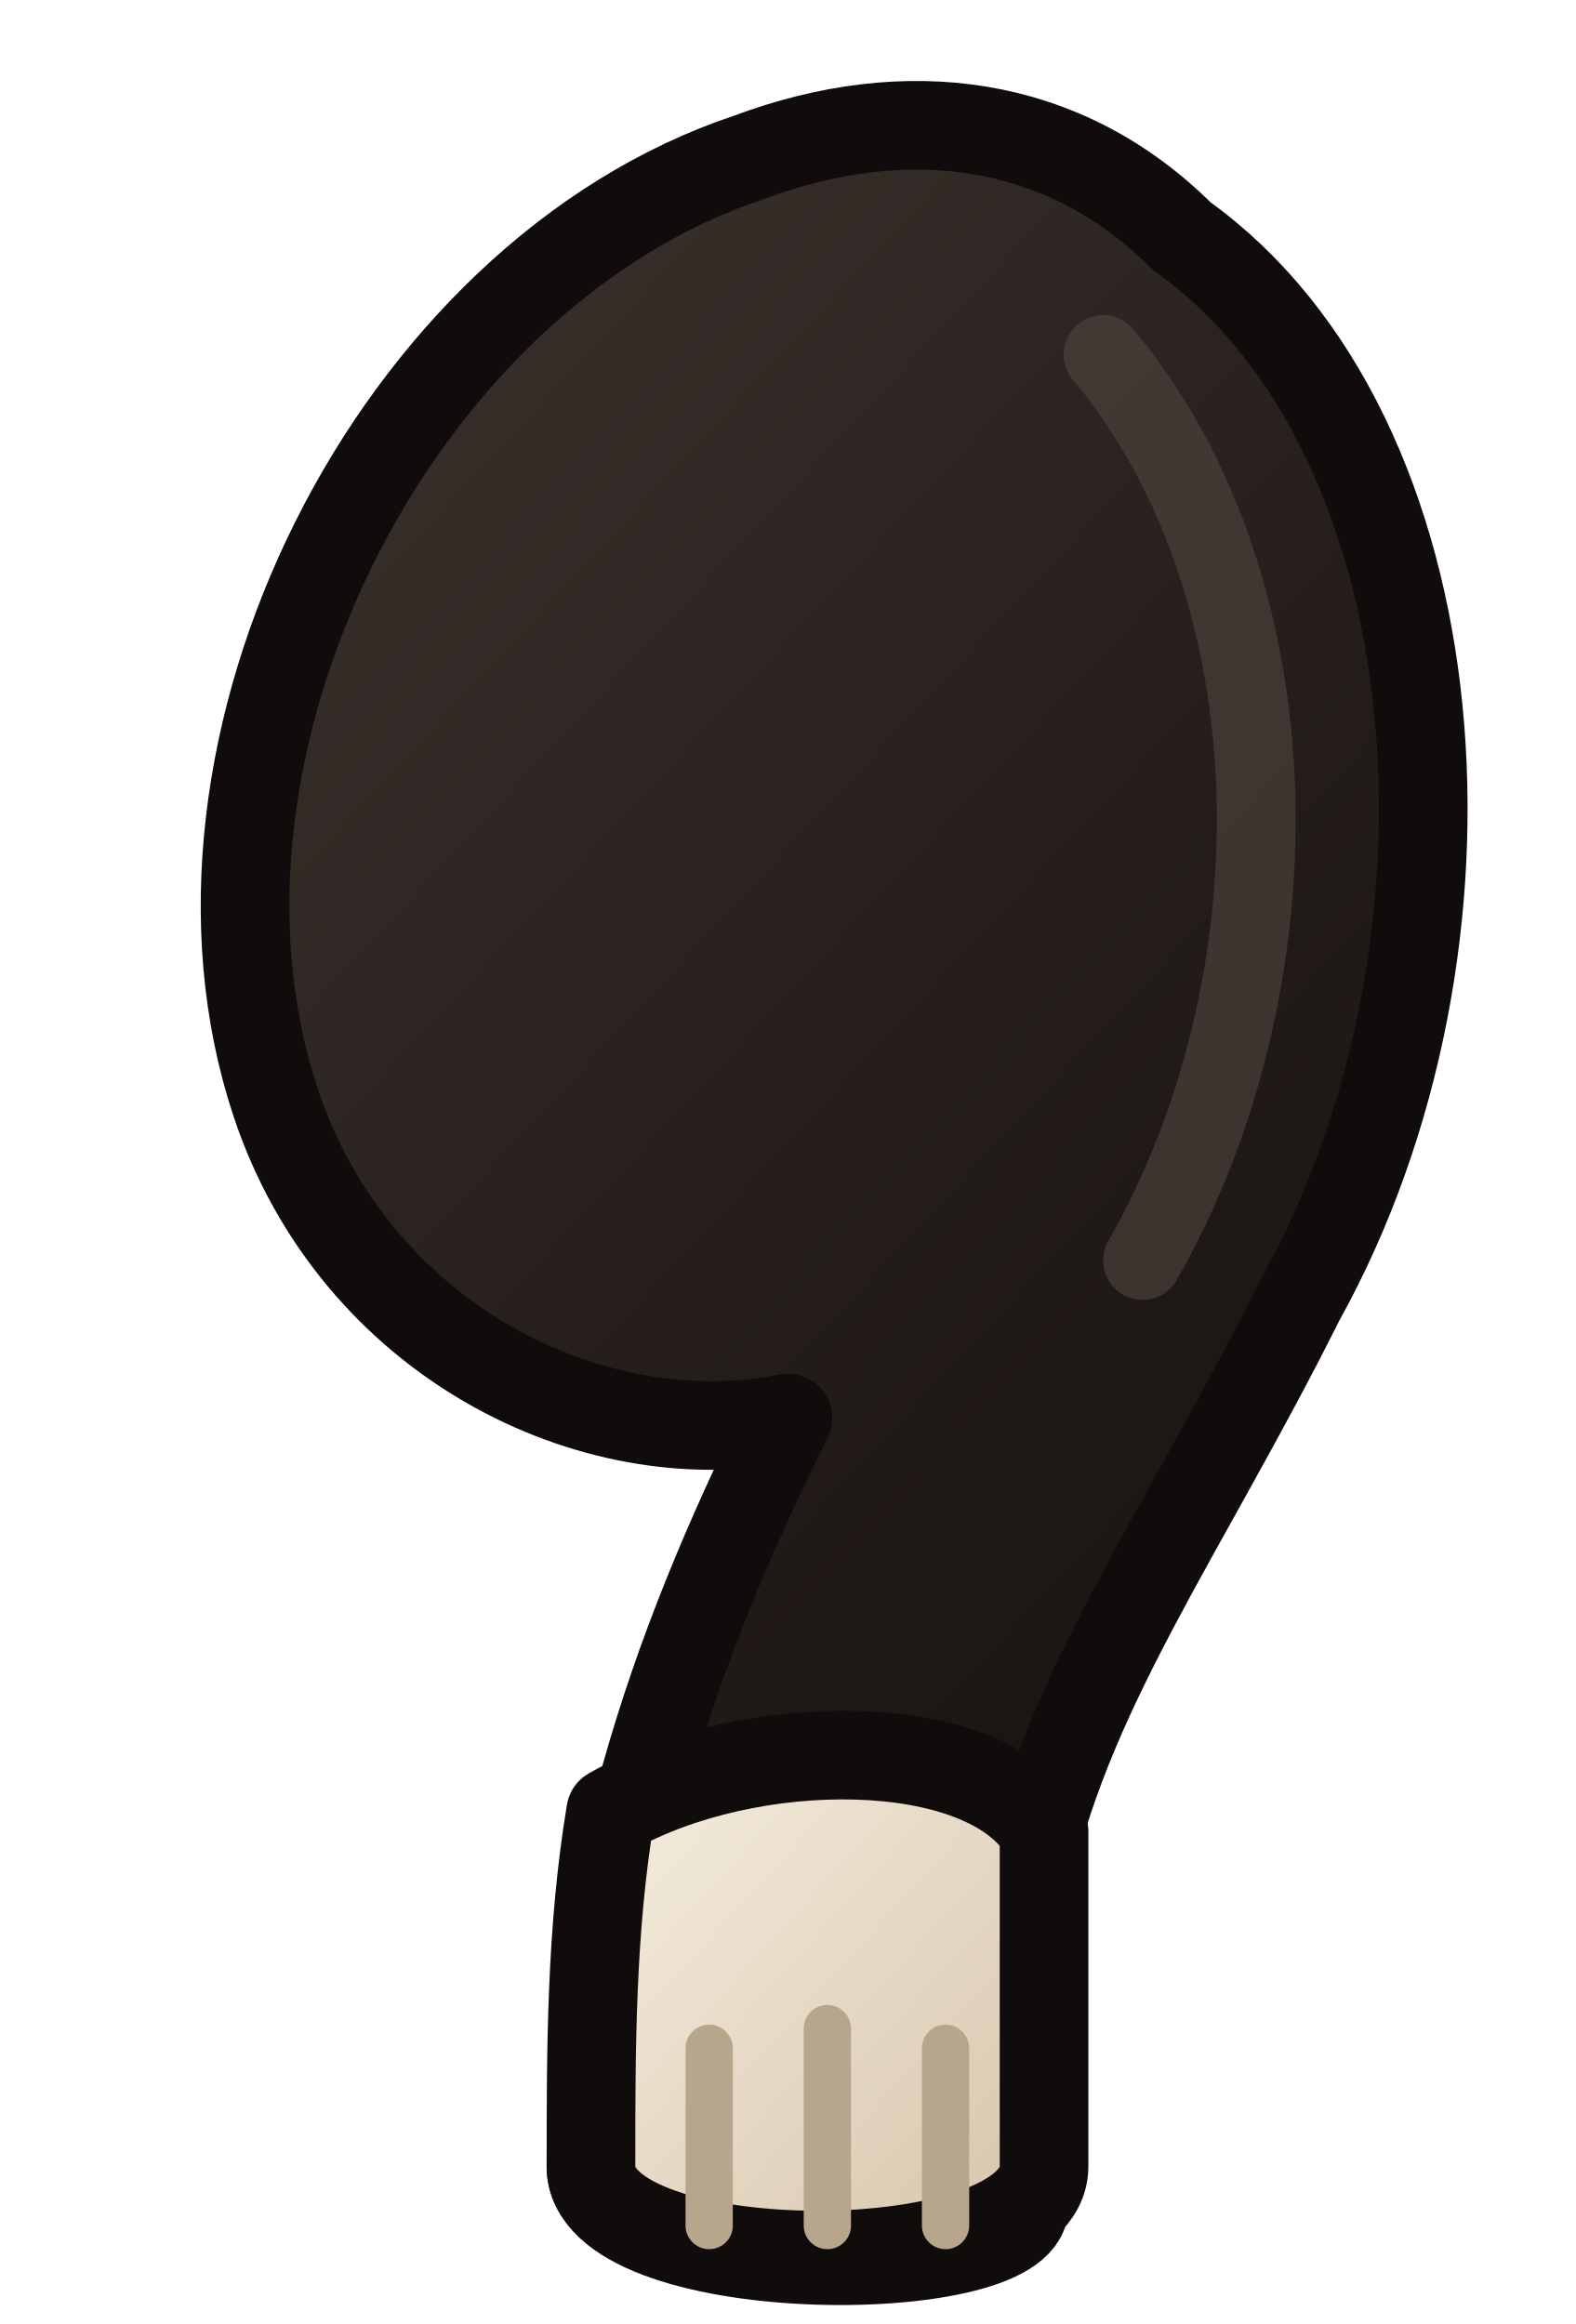
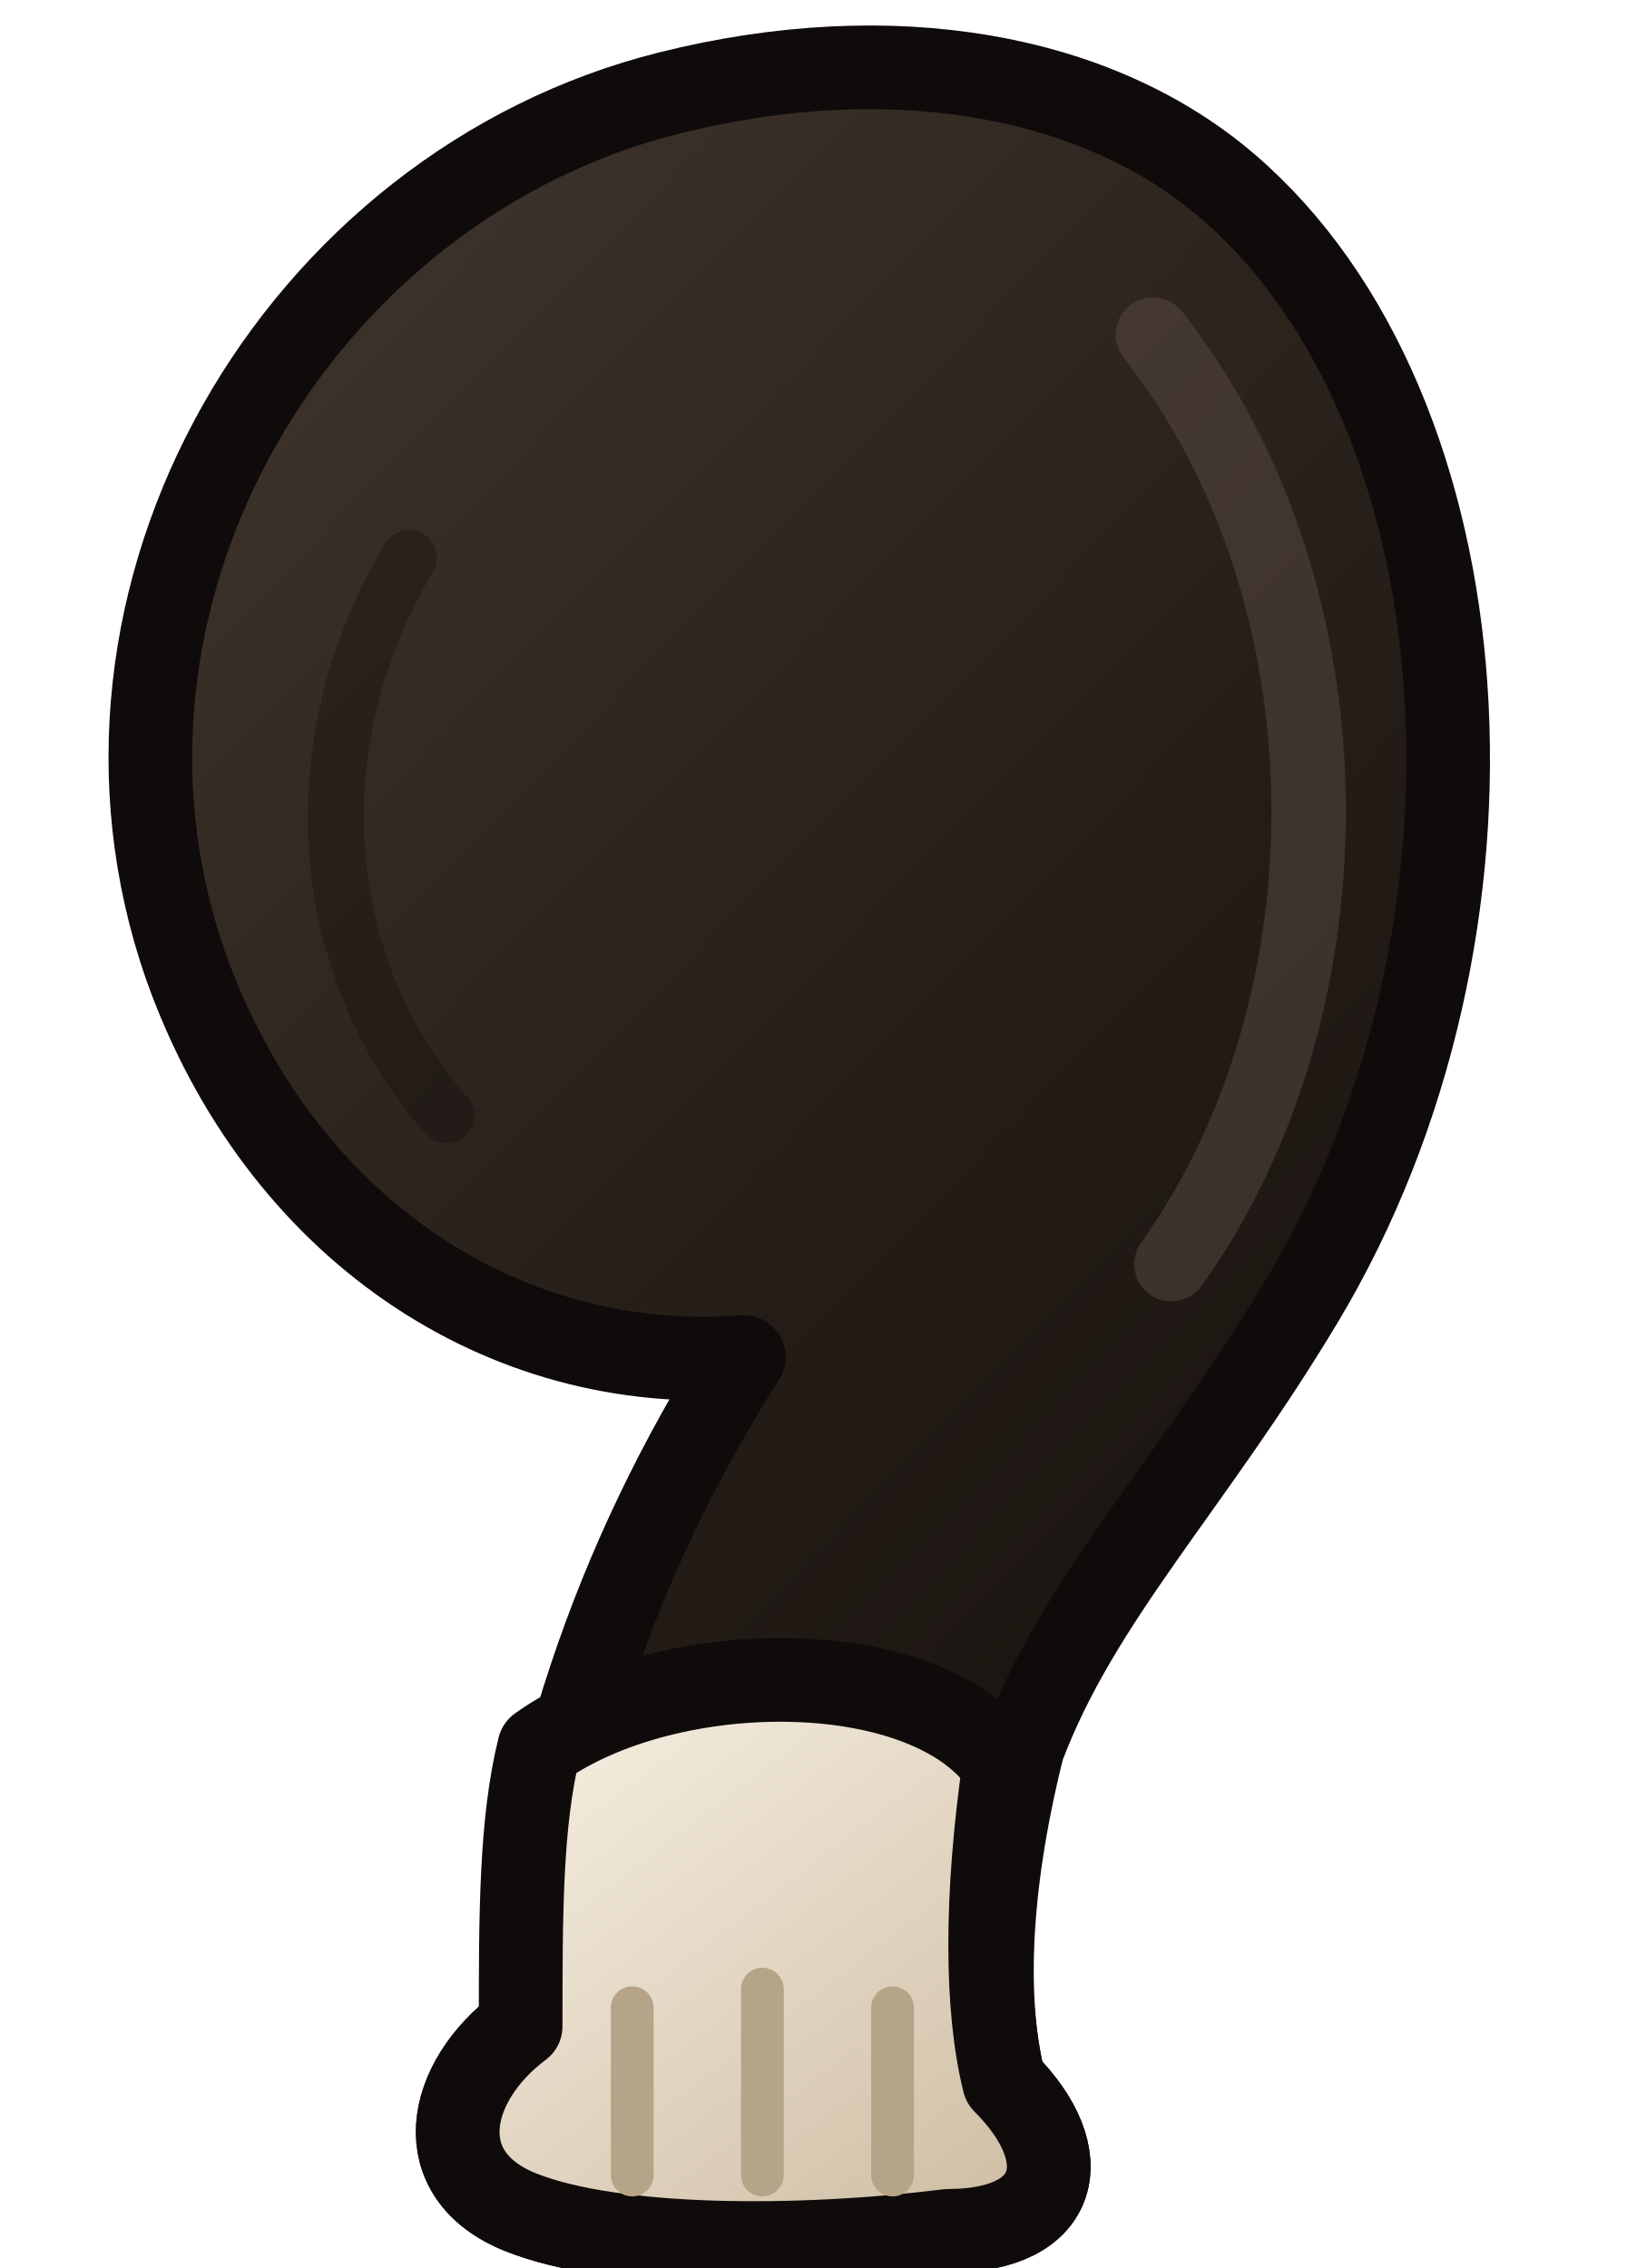
- <svg xmlns="http://www.w3.org/2000/svg" width="80" height="118" viewBox="0 0 80 118">
+ <svg xmlns="http://www.w3.org/2000/svg" width="88" height="122" viewBox="0 0 88 122">
  <defs>
    <linearGradient id="rlbFur" x1="0.2" y1="0" x2="0.8" y2="1">
-       <stop offset="0" stop-color="#3a312c" />
-       <stop offset="0.5" stop-color="#241d1a" />
-       <stop offset="1" stop-color="#130f0e" />
+       <stop offset="0" stop-color="#3f342e" />
+       <stop offset="0.5" stop-color="#261e18" />
+       <stop offset="1" stop-color="#120e0c" />
    </linearGradient>
-     <linearGradient id="rlbSock" x1="0" y1="0" x2="1" y2="1">
-       <stop offset="0" stop-color="#f7efe1" />
-       <stop offset="1" stop-color="#d5c4aa" />
+     <linearGradient id="rlbSock" x1="0.1" y1="0" x2="0.9" y2="1">
+       <stop offset="0" stop-color="#f8f1e5" />
+       <stop offset="1" stop-color="#cebda3" />
    </linearGradient>
  </defs>
-   <path d="M60 12 C74 22 76 48 66 66 C60 78 54 86 52 96 C51 106 52 112 52 112 C52 116 30 116 30 110 C30 96 34 84 40 72 C30 74 18 68 14 56 C8 38 20 14 38 8 C46 5 54 6 60 12Z" fill="url(#rlbFur)" stroke="#100c0b" stroke-width="4.5" stroke-linejoin="round" />
-   <path d="M31 92 C38 88 50 88 53 93 C53 100 53 106 53 110 C53 116 30 116 30 110 C30 104 30 98 31 92Z" fill="url(#rlbSock)" stroke="#100c0b" stroke-width="4.5" stroke-linejoin="round" />
-   <g stroke="#b8a68c" stroke-width="2.4" stroke-linecap="round">
-     <path d="M36 104 l0 9" />
-     <path d="M42 103 l0 10" />
-     <path d="M48 104 l0 9" />
+   <path d="M66 10 C80 22 82 50 70 70 C64 80 58 86 55 94 C53 102 53 108 54 112 C58 116 57 120 51 120 C43 121 33 121 28 119 C23 117 24 112 28 109 C29 96 33 84 40 73 C27 74 15 66 10 52 C3 32 16 10 36 5 C48 2 59 4 66 10Z" fill="url(#rlbFur)" stroke="#0f0b0a" stroke-width="4.5" stroke-linejoin="round" />
+   <path d="M29 94 C36 89 50 89 54 95 C53 102 53 108 54 112 C58 116 57 120 51 120 C43 121 33 121 28 119 C23 117 24 112 28 109 C28 103 28 98 29 94Z" fill="url(#rlbSock)" stroke="#0f0b0a" stroke-width="4.5" stroke-linejoin="round" />
+   <g stroke="#b6a488" stroke-width="2.3" stroke-linecap="round">
+     <path d="M34 108 l0 9" />
+     <path d="M41 107 l0 10" />
+     <path d="M48 108 l0 9" />
  </g>
-   <path d="M56 18 C66 30 66 50 58 64" fill="none" stroke="#564943" stroke-width="4" stroke-linecap="round" opacity="0.55" />
+   <path d="M62 18 C73 32 73 54 63 68" fill="none" stroke="#5a4c44" stroke-width="4" stroke-linecap="round" opacity="0.5" />
+   <path d="M22 30 C16 40 17 52 24 60" fill="none" stroke="#0f0b0a" stroke-width="3" stroke-linecap="round" opacity="0.35" />
</svg>
